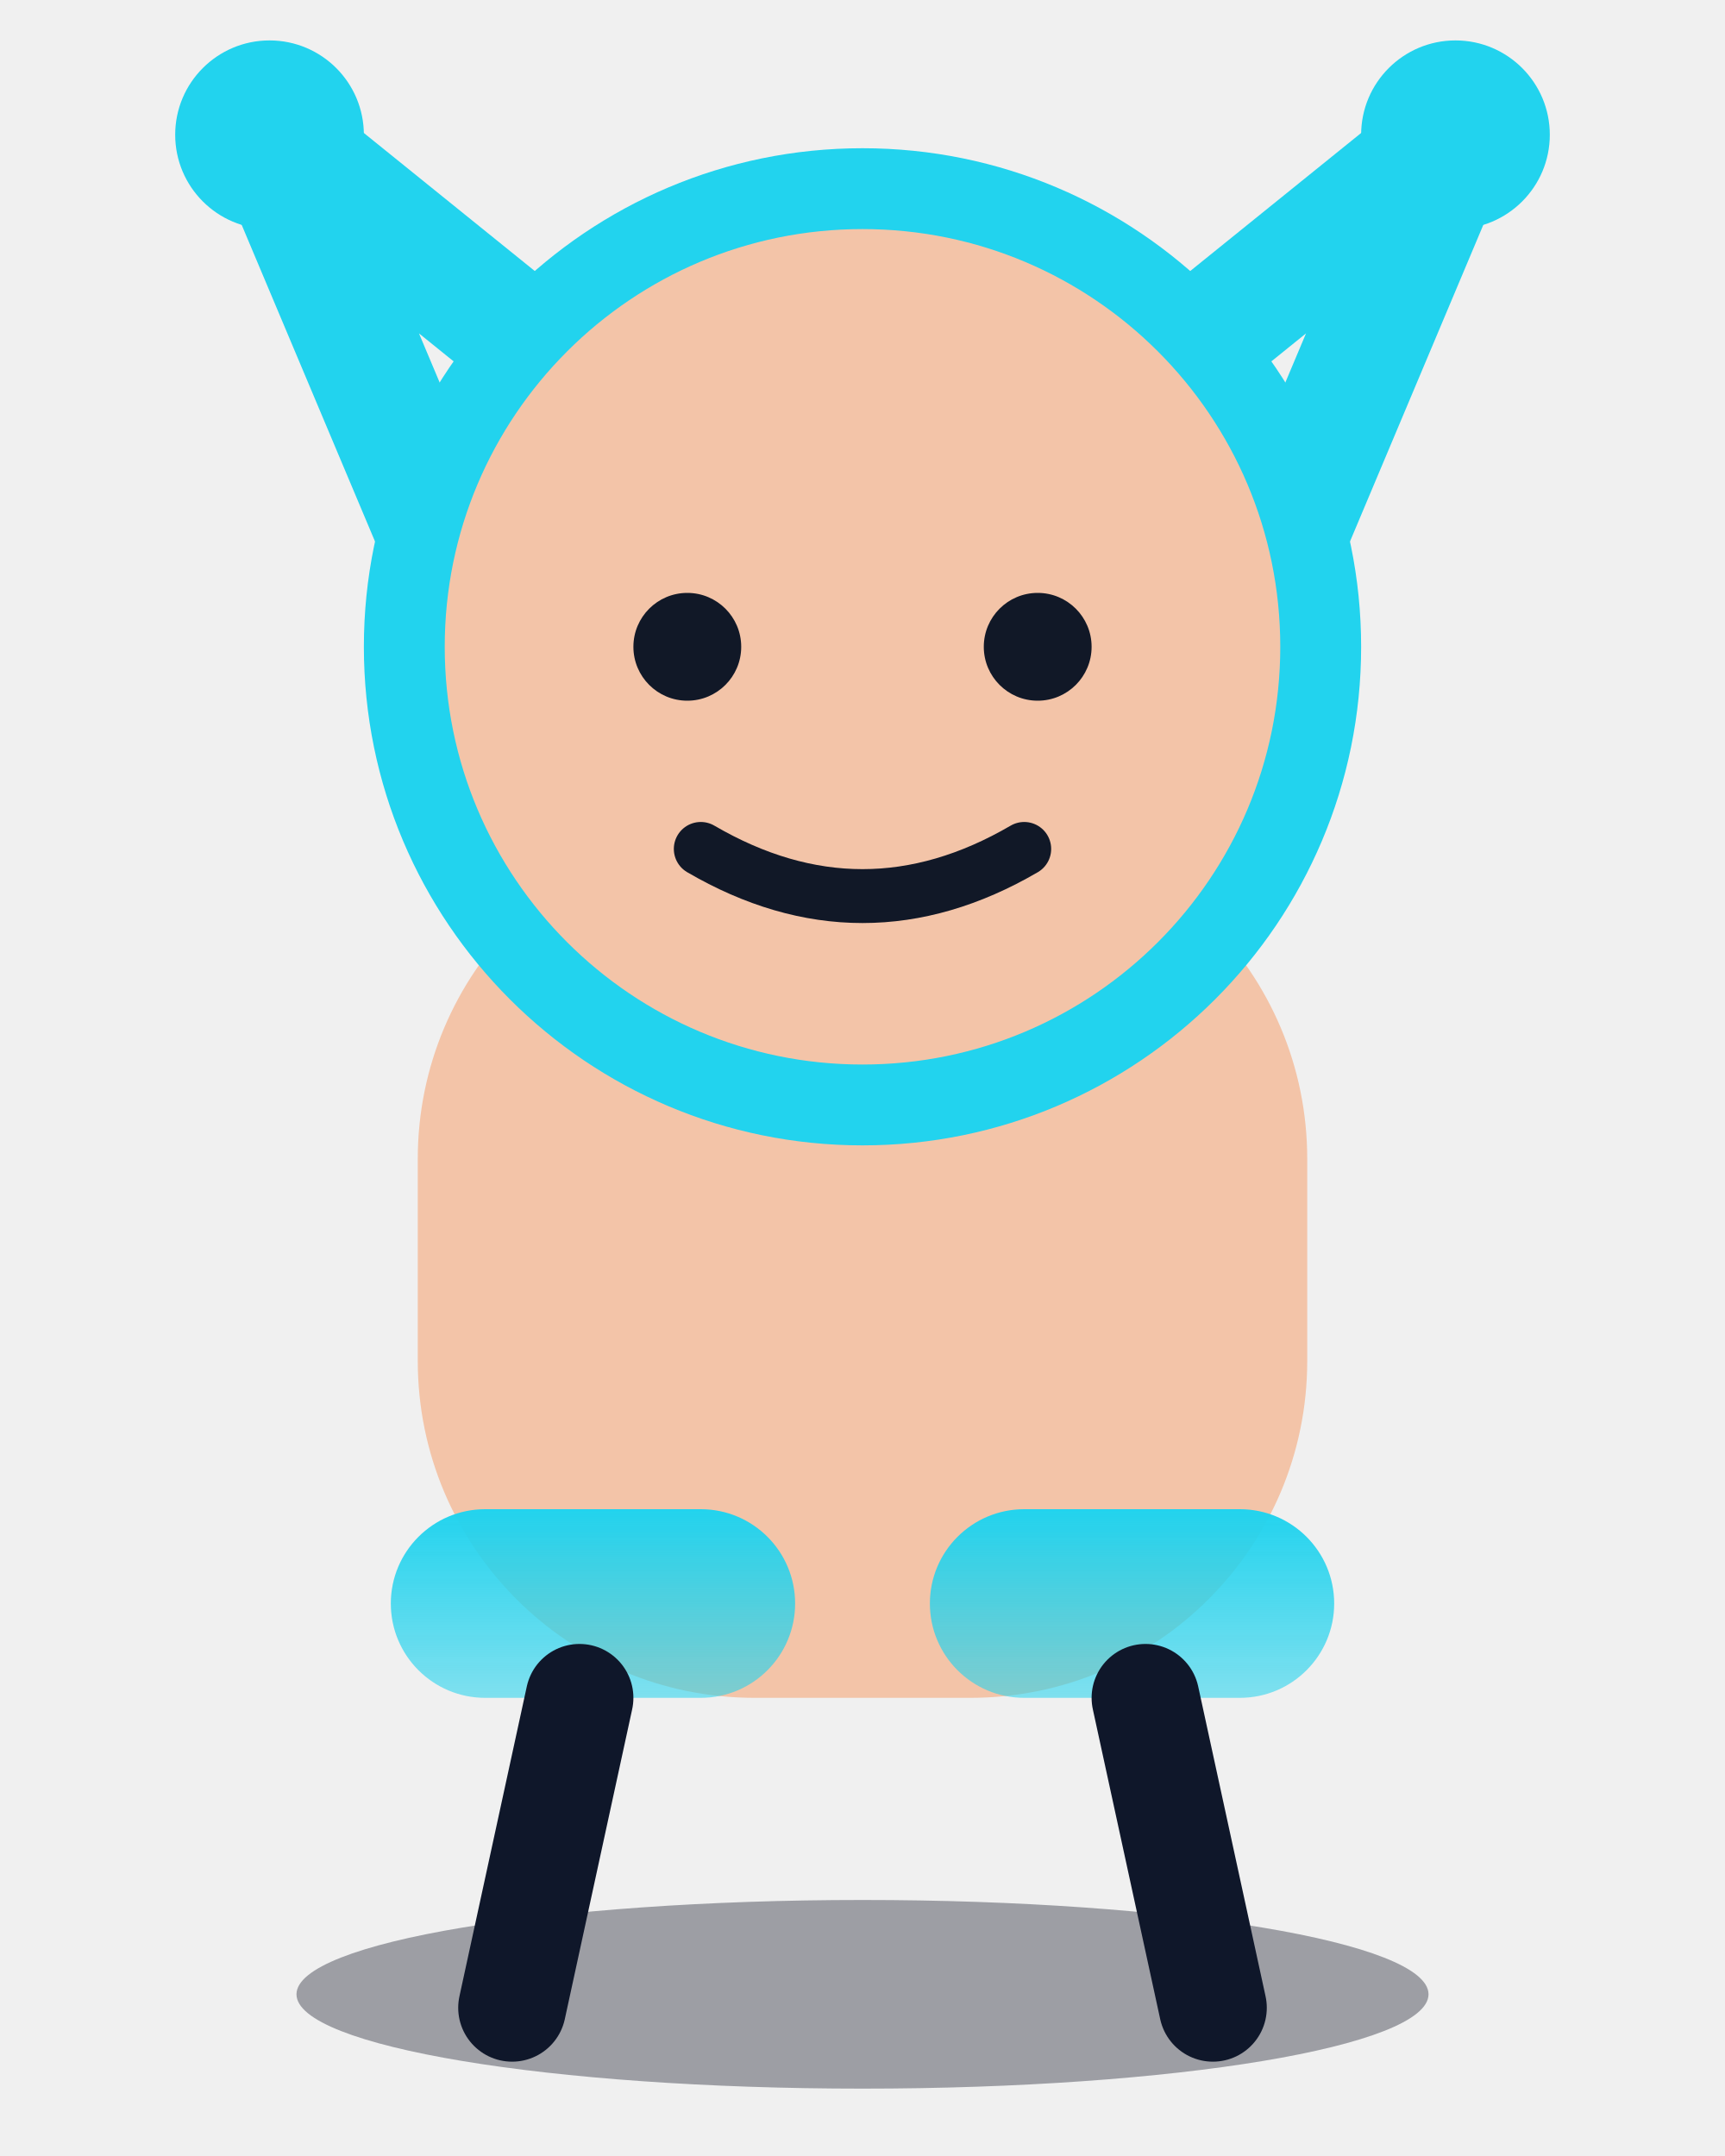
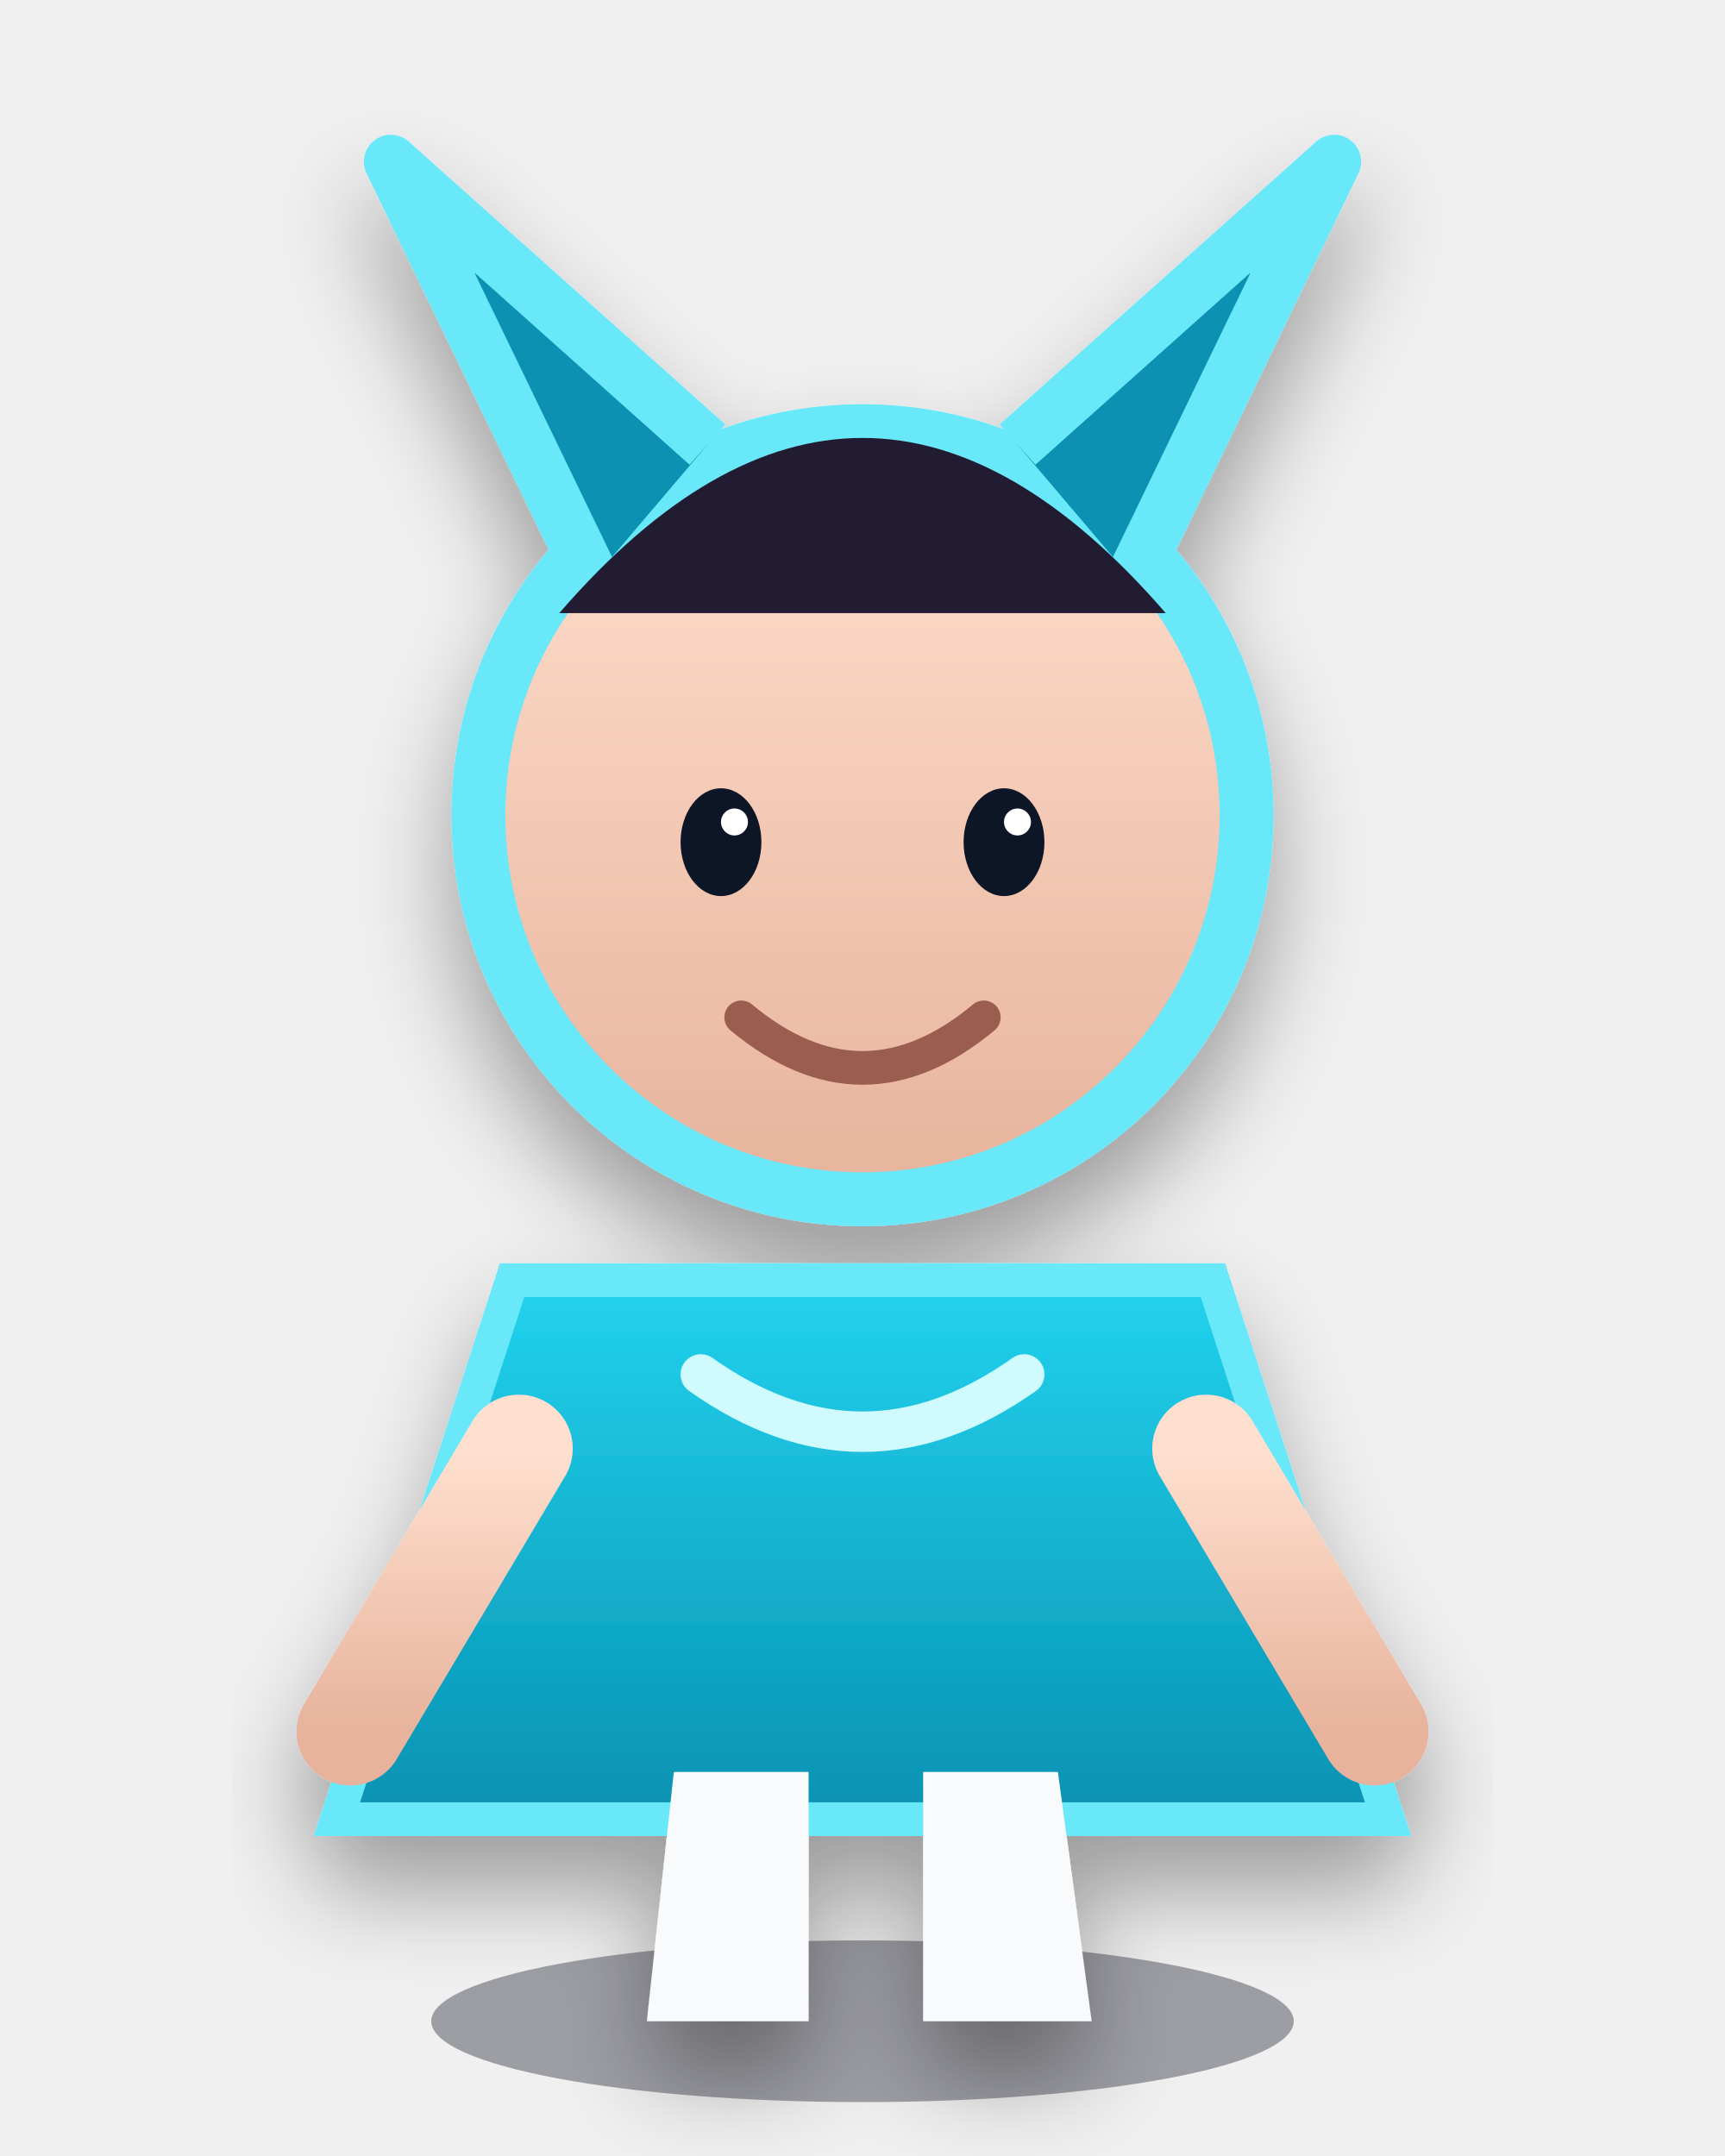
- <svg xmlns="http://www.w3.org/2000/svg" width="128" height="160" viewBox="0 0 128 160">
+ <svg xmlns="http://www.w3.org/2000/svg" width="256" height="320" viewBox="0 0 256 320">
  <defs>
-     <linearGradient id="g" x1="0" y1="0" x2="0" y2="1">
+     <linearGradient id="skin" x2="0" y2="1">
+       <stop stop-color="#ffe0cf" />
+       <stop offset="1" stop-color="#e7b39c" />
+     </linearGradient>
+     <linearGradient id="dress" x2="0" y2="1">
      <stop stop-color="#22d3ee" />
-       <stop offset="1" stop-color="#22d3ee" stop-opacity=".55" />
+       <stop offset="1" stop-color="#0891b2" />
    </linearGradient>
+     <filter id="s">
+       <feDropShadow dx="0" dy="8" stdDeviation="7" flood-opacity=".35" />
+     </filter>
  </defs>
-   <ellipse cx="64" cy="148" rx="42" ry="7" fill="#020617" opacity=".35" />
-   <path d="M36 48 L20 10 L46 31 M92 48 L108 10 L82 31" fill="none" stroke="#22d3ee" stroke-width="9" stroke-linecap="round" stroke-linejoin="round" />
-   <circle cx="20" cy="10" r="7" fill="#22d3ee" />
-   <circle cx="108" cy="10" r="7" fill="#22d3ee" />
-   <rect x="31" y="61" width="66" height="65" rx="25" fill="#f3c4a8" />
-   <circle cx="64" cy="48" r="34" fill="#f3c4a8" stroke="#22d3ee" stroke-width="6" />
-   <circle cx="51" cy="48" r="4" fill="#111827" />
-   <circle cx="77" cy="48" r="4" fill="#111827" />
-   <path d="M52 63 Q64 70 76 63" fill="none" stroke="#111827" stroke-width="4" stroke-linecap="round" />
-   <rect x="29" y="112" width="30" height="14" rx="7" fill="url(#g)" />
-   <rect x="69" y="112" width="30" height="14" rx="7" fill="url(#g)" />
-   <path d="M43 126 L38 149 M85 126 L90 149" stroke="#0f172a" stroke-width="8" stroke-linecap="round" />
+   <ellipse cx="128" cy="300" rx="64" ry="12" fill="#020617" opacity=".35" />
+   <g filter="url(#s)">
+     <path d="M76 190h104l26 80H50z" fill="url(#dress)" stroke="#67e8f9" stroke-width="5" />
+     <path d="M100 263h20v37H96zM137 263h20l5 37h-25z" fill="#f8fafc" />
+     <path d="M77 215l-25 42M179 215l25 42" stroke="url(#skin)" stroke-width="16" stroke-linecap="round" />
+     <circle cx="128" cy="121" r="57" fill="url(#skin)" stroke="#67e8f9" stroke-width="8" />
+     <path d="M88 86L58 24l47 42M168 86l30-62-47 42" fill="#0891b2" stroke="#67e8f9" stroke-width="8" stroke-linejoin="round" />
+     <path d="M83 91q45-52 90 0" fill="#241b31" />
+     <ellipse cx="107" cy="125" rx="6" ry="8" fill="#111827" />
+     <ellipse cx="149" cy="125" rx="6" ry="8" fill="#111827" />
+     <circle cx="109" cy="122" r="2" fill="#fff" />
+     <circle cx="151" cy="122" r="2" fill="#fff" />
+     <path d="M110 151q18 15 36 0" fill="none" stroke="#9a5d50" stroke-width="5" stroke-linecap="round" />
+     <path d="M104 204q24 17 48 0" fill="none" stroke="#cffafe" stroke-width="6" stroke-linecap="round" />
+   </g>
</svg>
